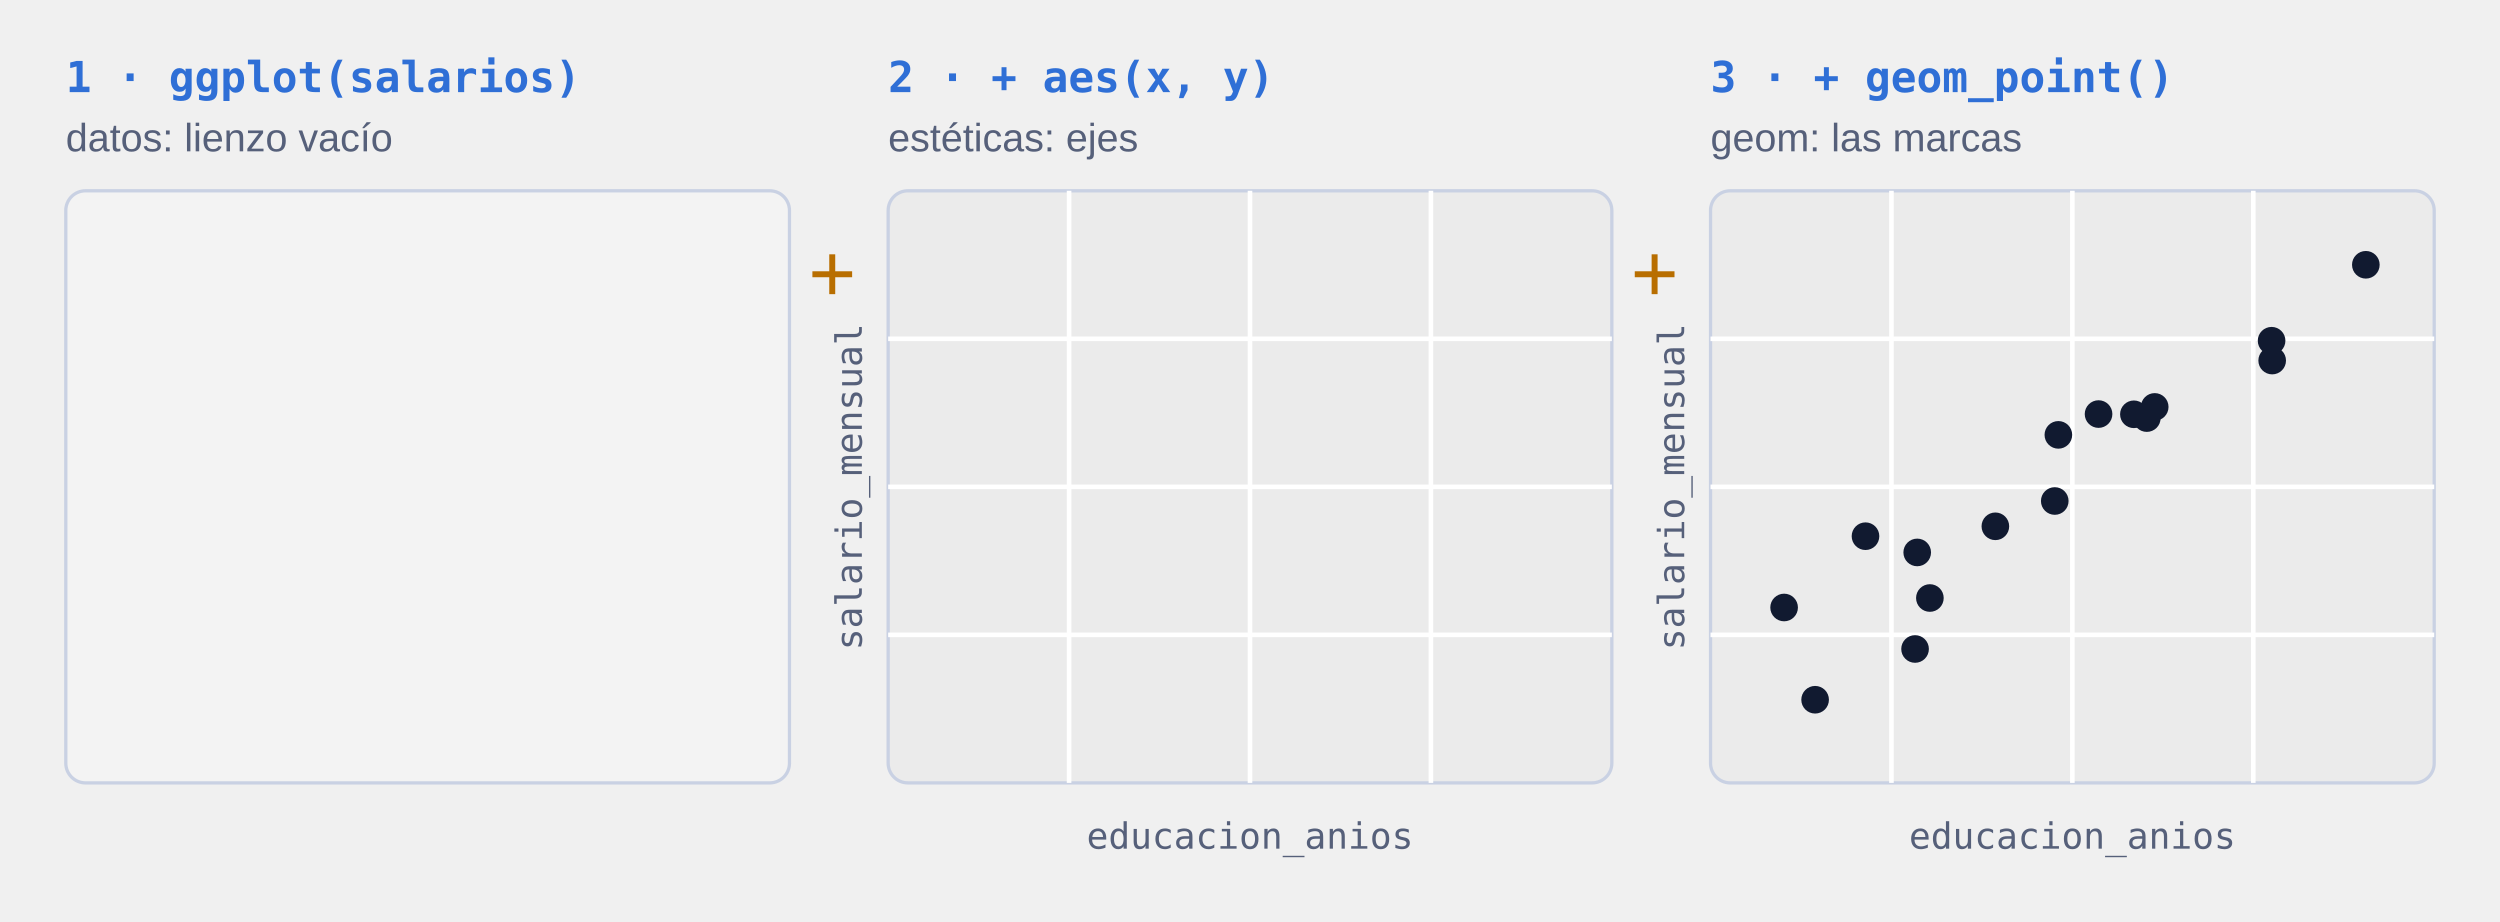
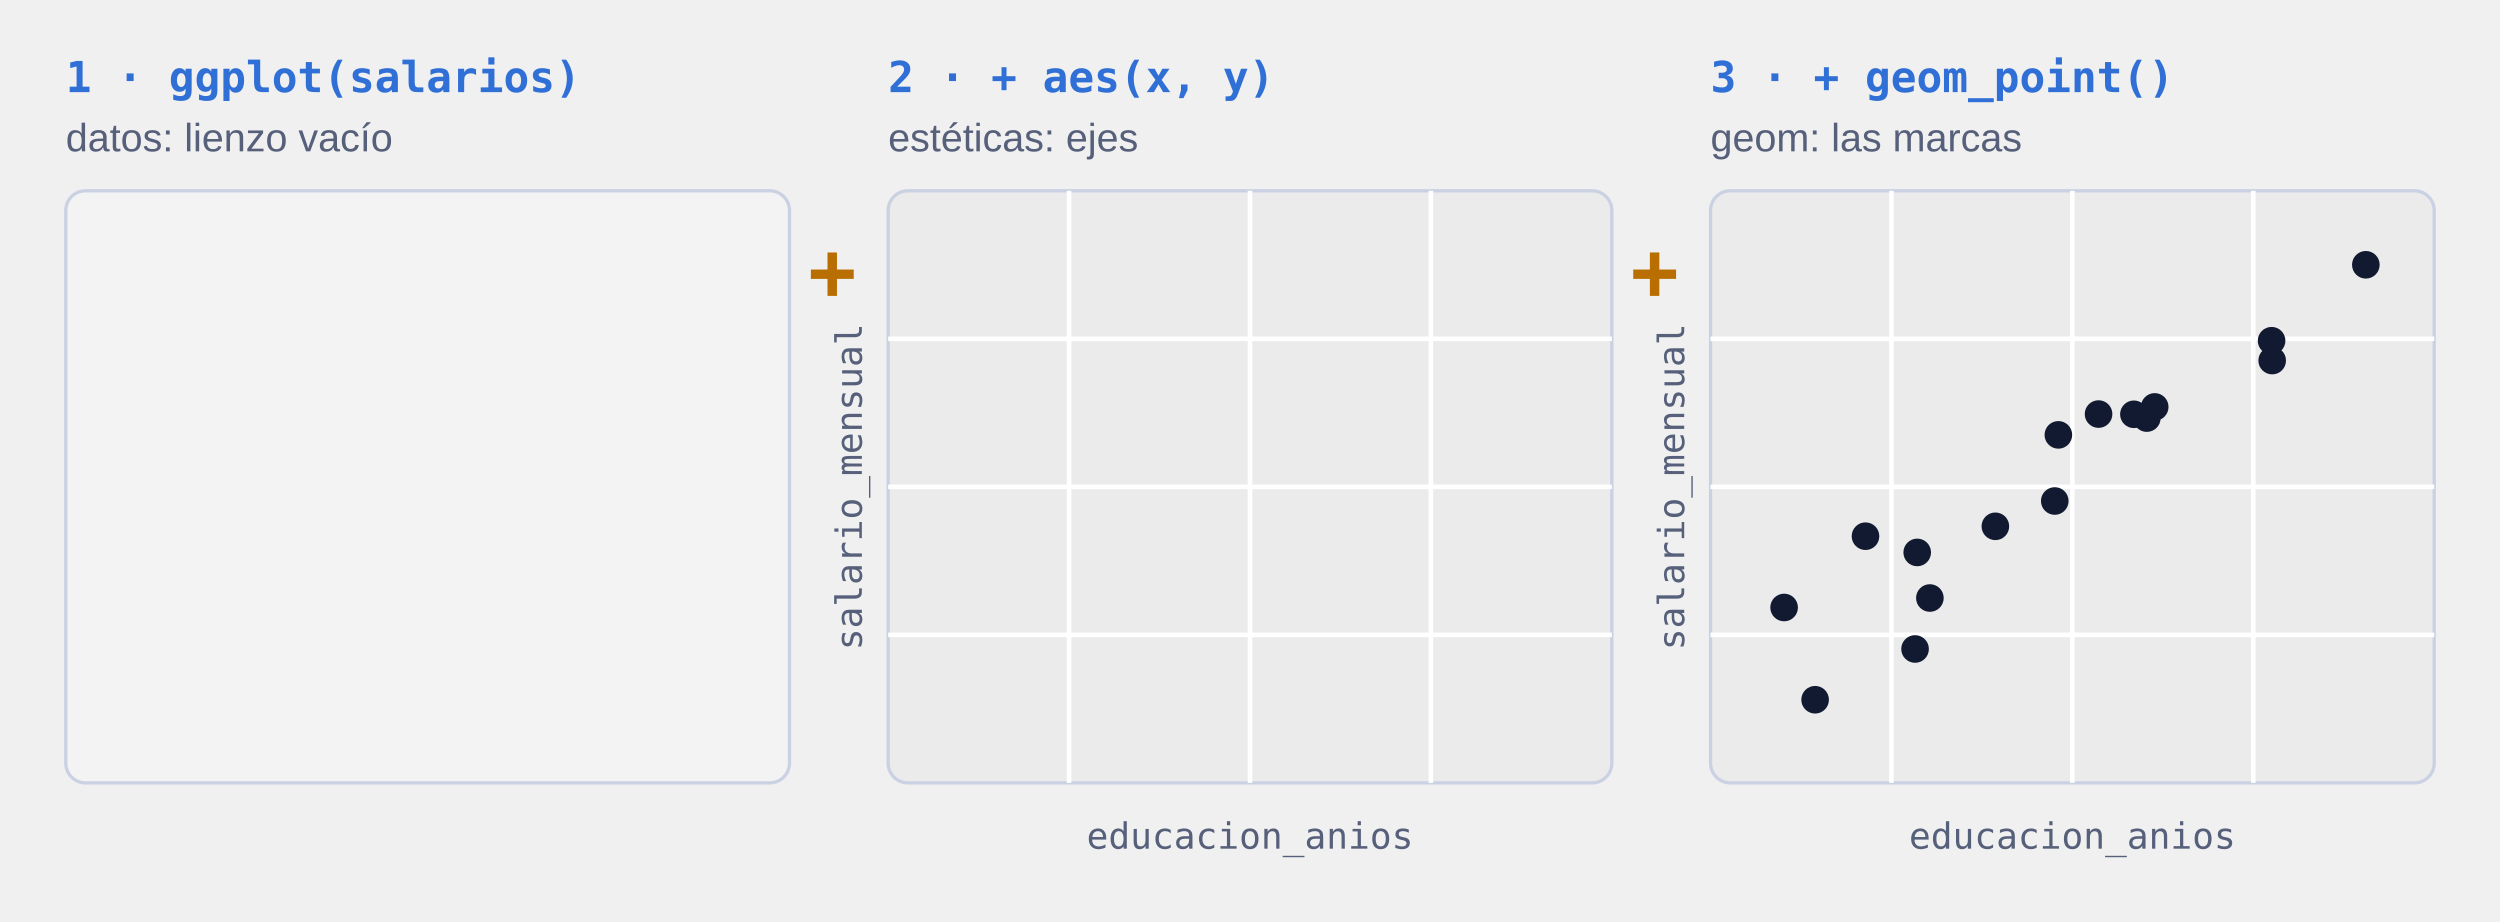
<svg xmlns="http://www.w3.org/2000/svg" viewBox="0 0 760 280" width="760" height="280" role="img" aria-label="Tres capas que se suman con más: ggplot con los datos salarios da un lienzo vacío; aes con x igual a educación e y igual a salario agrega los ejes; geom_point dibuja un punto por persona.">
  <style>
-   text { font-family: 'Atkinson Hyperlegible Next', 'Atkinson Hyperlegible', Arial, sans-serif; font-size: 14px; fill: #111a30; }
-   .t { font-family: Fraunces, Georgia, 'Times New Roman', serif; font-weight: 700; font-size: 16px; }
+   text { font-family: 'Schibsted Grotesk', Arial, sans-serif; font-size: 14px; fill: #111a30; }
+   .t { font-family: 'Schibsted Grotesk', 'Arial Narrow', Arial, sans-serif; font-weight: 700; font-size: 16px; }
  .m { font-family: 'JetBrains Mono', Menlo, Consolas, monospace; font-size: 13px; font-variant-ligatures: none; font-feature-settings: "liga" 0, "calt" 0; }
  .s { font-size: 12px; fill: #56607a; }
  .b { font-weight: 700; }
  .w { fill: #ffffff; }
  .cw { fill: #edf1fa; }
  .ln { stroke: #56607a; stroke-width: 1.6; fill: none; }
</style>
  <defs>
    <marker id="p" viewBox="0 0 10 10" refX="9" refY="5" markerWidth="7" markerHeight="7" orient="auto-start-reverse">
      <path d="M0,0 L10,5 L0,10 z" fill="#56607a" />
    </marker>
    <marker id="pb" viewBox="0 0 10 10" refX="9" refY="5" markerWidth="7" markerHeight="7" orient="auto-start-reverse">
      <path d="M0,0 L10,5 L0,10 z" fill="#2f6fd6" />
    </marker>
    <marker id="pg" viewBox="0 0 10 10" refX="9" refY="5" markerWidth="7" markerHeight="7" orient="auto-start-reverse">
      <path d="M0,0 L10,5 L0,10 z" fill="#138a5e" />
    </marker>
    <marker id="pa" viewBox="0 0 10 10" refX="9" refY="5" markerWidth="7" markerHeight="7" orient="auto-start-reverse">
      <path d="M0,0 L10,5 L0,10 z" fill="#b86e00" />
    </marker>
    <marker id="pc" viewBox="0 0 10 10" refX="9" refY="5" markerWidth="7" markerHeight="7" orient="auto-start-reverse">
      <path d="M0,0 L10,5 L0,10 z" fill="#c9403f" />
    </marker>
    <marker id="pt" viewBox="0 0 10 10" refX="9" refY="5" markerWidth="7" markerHeight="7" orient="auto-start-reverse">
      <path d="M0,0 L10,5 L0,10 z" fill="#0f8f84" />
    </marker>
    <marker id="pv" viewBox="0 0 10 10" refX="9" refY="5" markerWidth="7" markerHeight="7" orient="auto-start-reverse">
      <path d="M0,0 L10,5 L0,10 z" fill="#6b4fd1" />
    </marker>
  </defs>
  <text x="20" y="28" class="m b" style="fill:#2f6fd6;font-size:13px">1 · ggplot(salarios)</text>
  <text x="20" y="46" class="s">datos: lienzo vacío</text>
  <rect x="20" y="58" width="220" height="180" rx="6" fill="#f3f3f3" stroke="#c9d1e3" stroke-width="1" />
  <text x="253" y="92" class="t" text-anchor="middle" style="fill:#b86e00;font-size:26px">+</text>
  <text x="270" y="28" class="m b" style="fill:#2f6fd6;font-size:13px">2 · + aes(x, y)</text>
  <text x="270" y="46" class="s">estéticas: ejes</text>
  <rect x="270" y="58" width="220" height="180" rx="6" fill="#ebebeb" stroke="#c9d1e3" stroke-width="1" />
  <path d="M325 58 V 238" fill="none" stroke="#ffffff" stroke-width="1.4" />
  <path d="M270 103 H 490" fill="none" stroke="#ffffff" stroke-width="1.4" />
  <path d="M380 58 V 238" fill="none" stroke="#ffffff" stroke-width="1.4" />
  <path d="M270 148 H 490" fill="none" stroke="#ffffff" stroke-width="1.4" />
  <path d="M435 58 V 238" fill="none" stroke="#ffffff" stroke-width="1.4" />
  <path d="M270 193 H 490" fill="none" stroke="#ffffff" stroke-width="1.4" />
  <text x="380" y="258" class="m" text-anchor="middle" style="fill:#56607a;font-size:11px">educacion_anios</text>
  <text x="262" y="148" class="m" text-anchor="middle" transform="rotate(-90 262 148)" style="fill:#56607a;font-size:11px">salario_mensual</text>
  <text x="503" y="92" class="t" text-anchor="middle" style="fill:#b86e00;font-size:26px">+</text>
  <text x="520" y="28" class="m b" style="fill:#2f6fd6;font-size:13px">3 · + geom_point()</text>
  <text x="520" y="46" class="s">geom: las marcas</text>
  <rect x="520" y="58" width="220" height="180" rx="6" fill="#ebebeb" stroke="#c9d1e3" stroke-width="1" />
  <path d="M575 58 V 238" fill="none" stroke="#ffffff" stroke-width="1.4" />
  <path d="M520 103 H 740" fill="none" stroke="#ffffff" stroke-width="1.4" />
  <path d="M630 58 V 238" fill="none" stroke="#ffffff" stroke-width="1.4" />
  <path d="M520 148 H 740" fill="none" stroke="#ffffff" stroke-width="1.4" />
  <path d="M685 58 V 238" fill="none" stroke="#ffffff" stroke-width="1.4" />
  <path d="M520 193 H 740" fill="none" stroke="#ffffff" stroke-width="1.4" />
  <text x="630" y="258" class="m" text-anchor="middle" style="fill:#56607a;font-size:11px">educacion_anios</text>
  <text x="512" y="148" class="m" text-anchor="middle" transform="rotate(-90 512 148)" style="fill:#56607a;font-size:11px">salario_mensual</text>
  <circle cx="582.834" cy="167.94" r="4.2" fill="#111a30" />
  <circle cx="637.961" cy="125.876" r="4.2" fill="#111a30" />
  <circle cx="606.592" cy="159.996" r="4.2" fill="#111a30" />
  <circle cx="648.706" cy="125.945" r="4.2" fill="#111a30" />
  <circle cx="652.63" cy="127.1" r="4.2" fill="#111a30" />
  <circle cx="551.795" cy="212.721" r="4.2" fill="#111a30" />
  <circle cx="542.37" cy="184.678" r="4.2" fill="#111a30" />
  <circle cx="690.744" cy="109.61" r="4.2" fill="#111a30" />
  <circle cx="586.684" cy="181.796" r="4.2" fill="#111a30" />
  <circle cx="582.18" cy="197.291" r="4.2" fill="#111a30" />
  <circle cx="719.216" cy="80.494" r="4.2" fill="#111a30" />
  <circle cx="624.647" cy="152.305" r="4.2" fill="#111a30" />
  <circle cx="690.563" cy="103.581" r="4.2" fill="#111a30" />
  <circle cx="625.744" cy="132.201" r="4.2" fill="#111a30" />
  <circle cx="655.032" cy="123.704" r="4.2" fill="#111a30" />
  <circle cx="567.111" cy="163.005" r="4.2" fill="#111a30" />
</svg>
